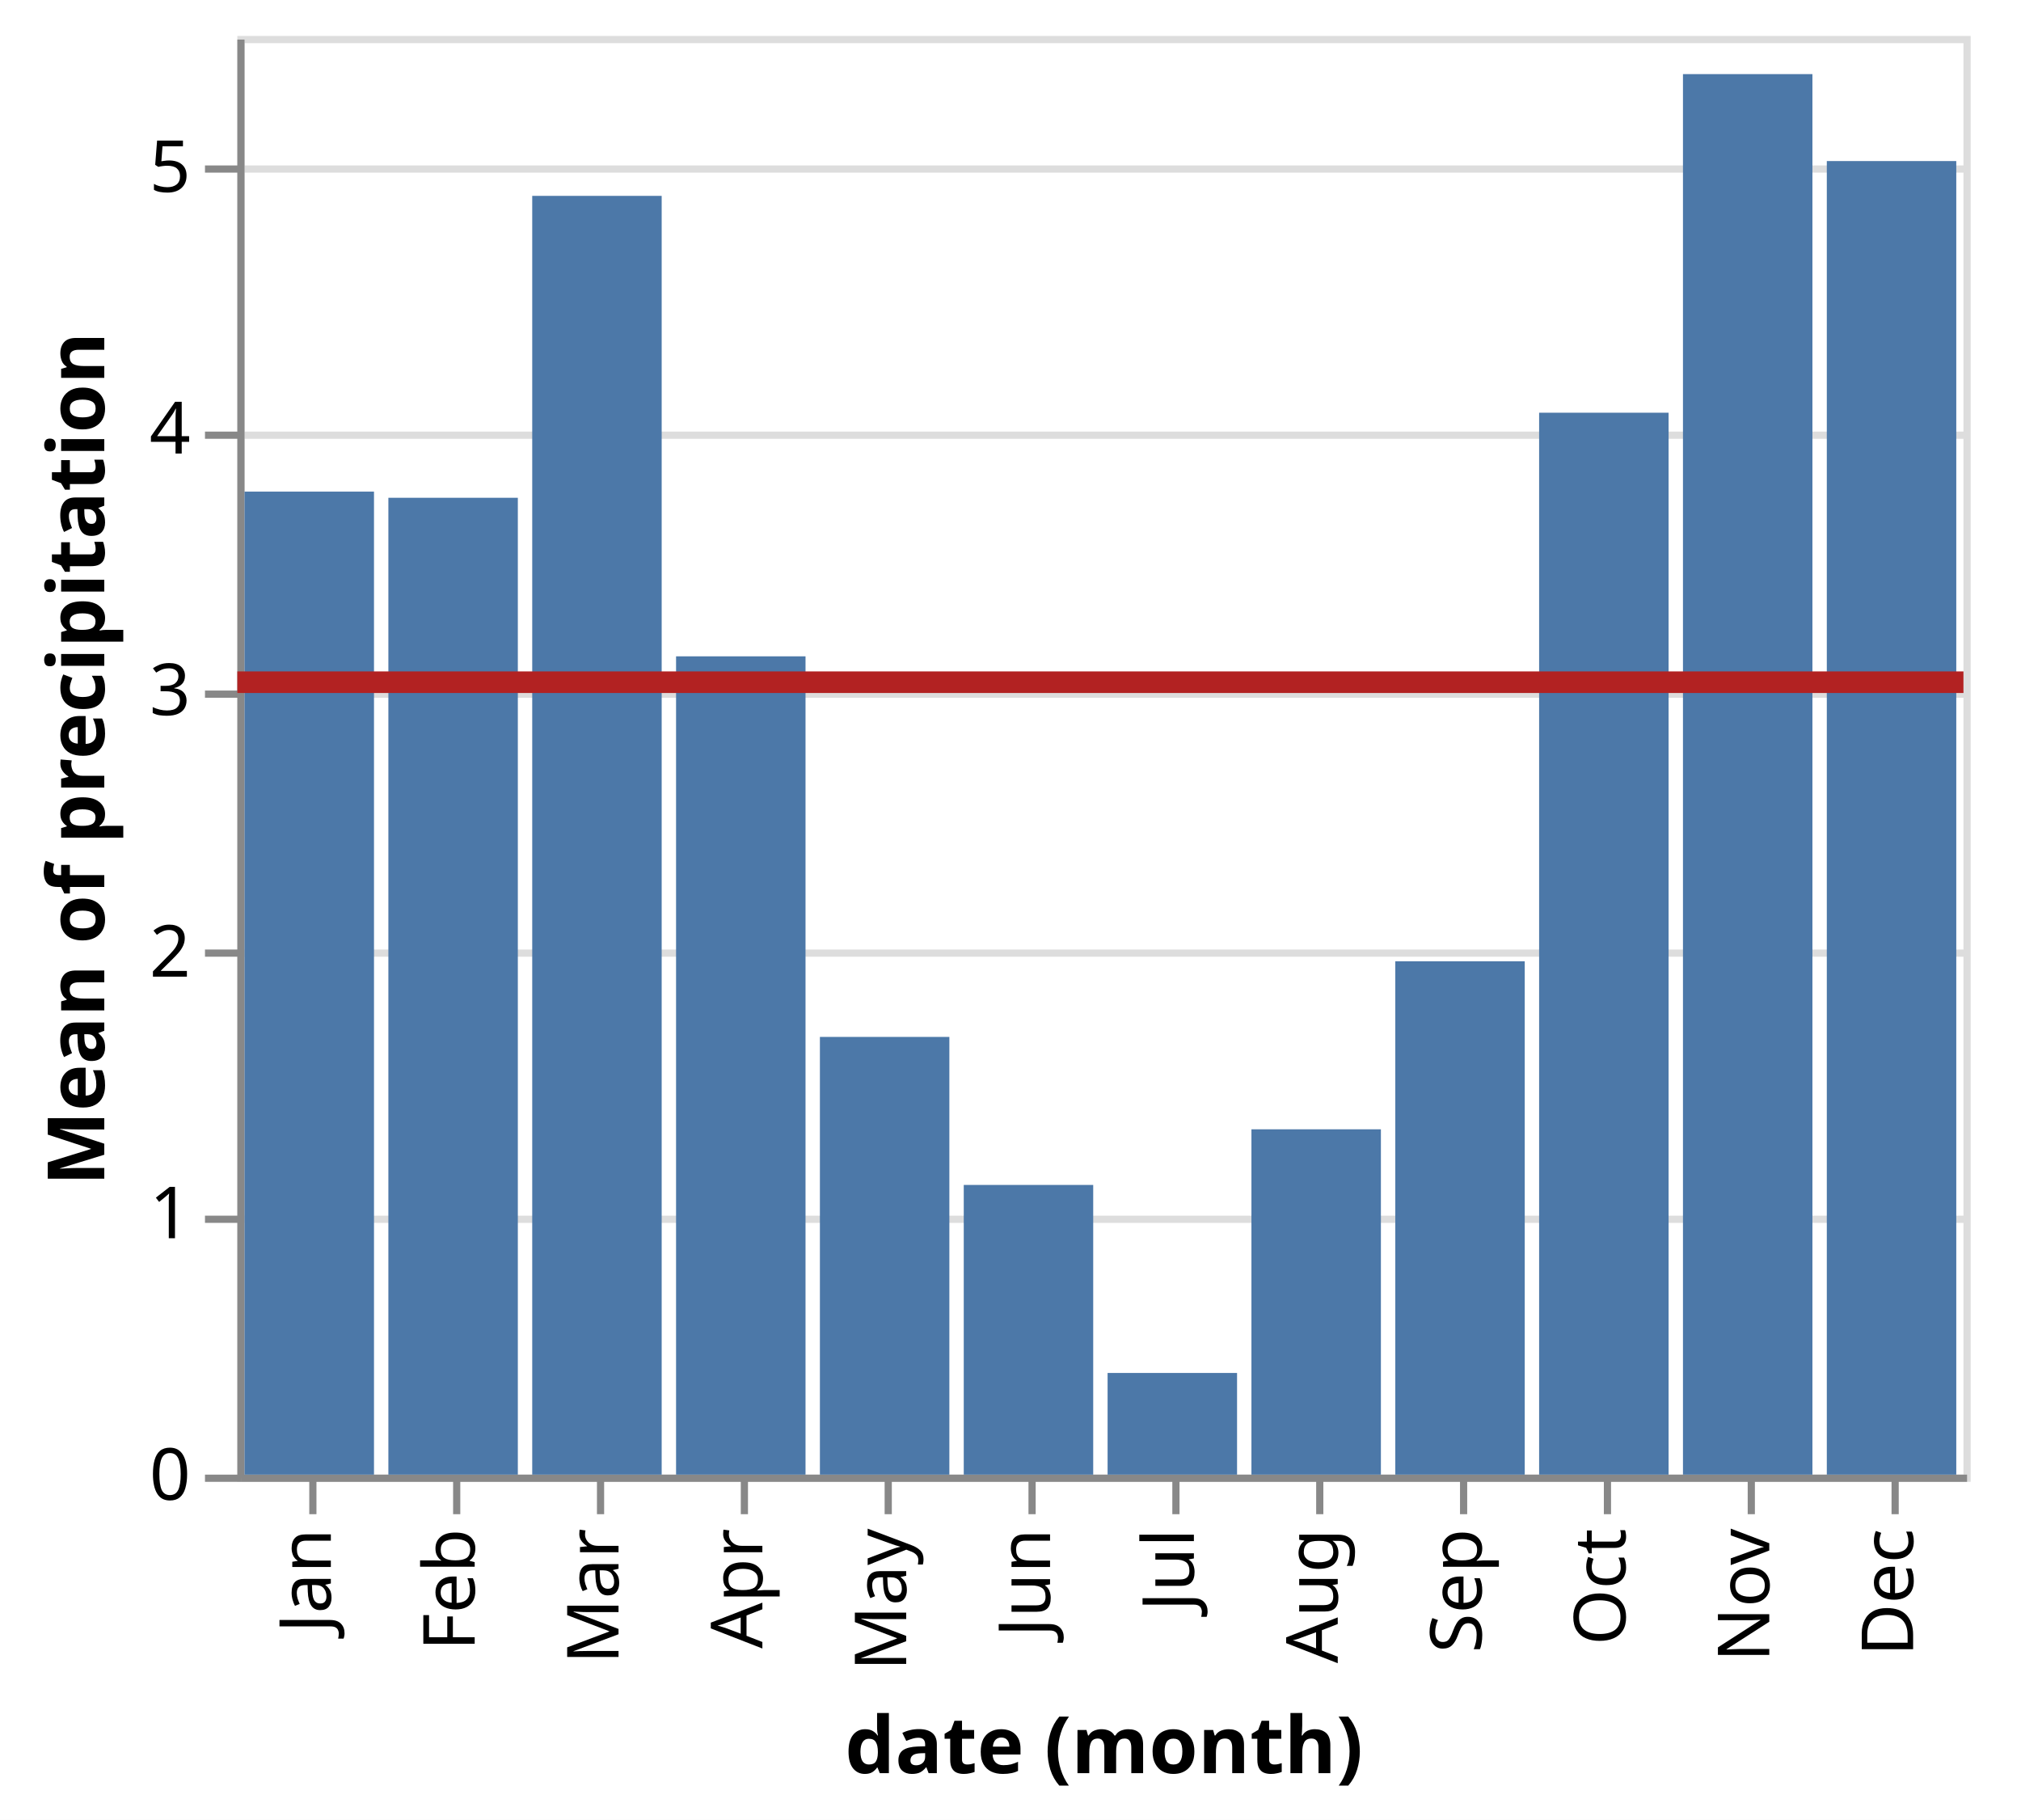
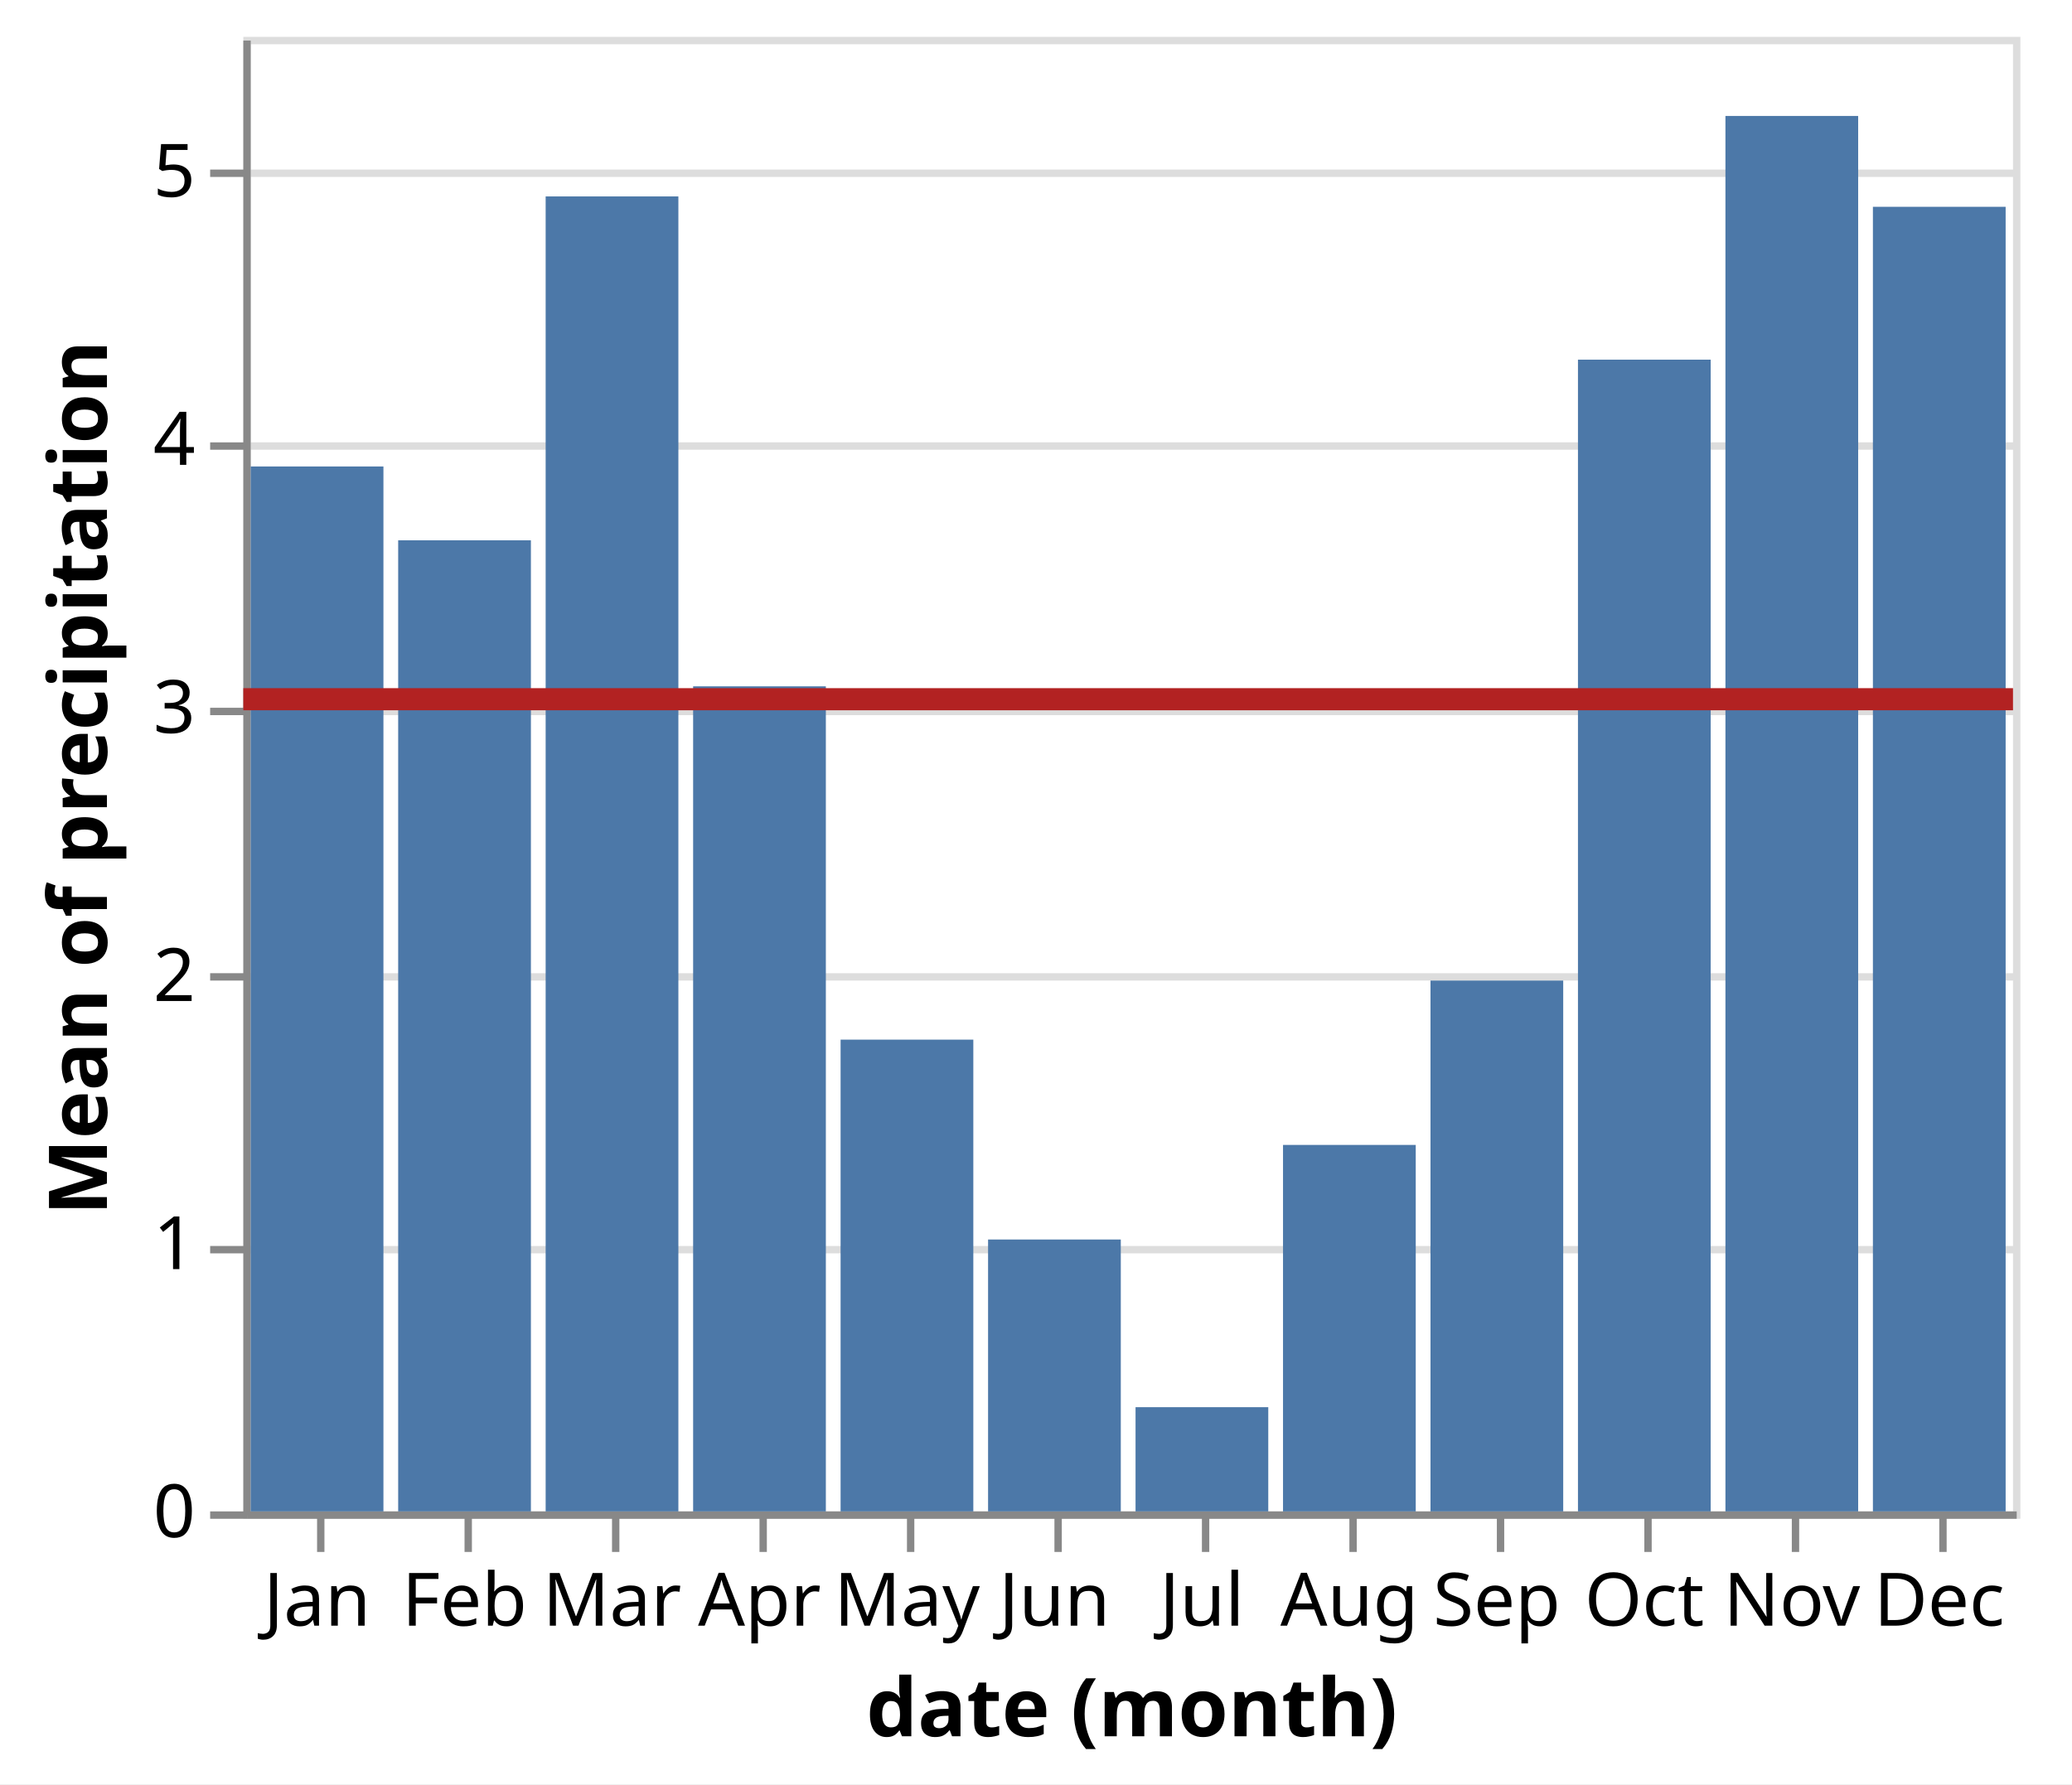
- <svg xmlns="http://www.w3.org/2000/svg" class="marks" width="281" height="253" viewBox="0 0 281 253" version="1.1">
+ <svg xmlns="http://www.w3.org/2000/svg" class="marks" width="281" height="242" viewBox="0 0 281 242" version="1.1">
  <defs>
    <clipPath id="clip1">
      <rect x="0" y="0" width="240" height="200" />
    </clipPath>
    <clipPath id="clip2">
      <rect x="0" y="0" width="240" height="200" />
    </clipPath>
  </defs>
-   <rect width="281" height="253" fill="white" />
+   <rect width="281" height="242" fill="white" />
  <g fill="none" stroke-miterlimit="10" transform="translate(33,5)">
    <g class="mark-group role-frame root" role="graphics-object" aria-roledescription="group mark container">
      <g transform="translate(0,0)">
        <path class="background" aria-hidden="true" d="M0.5,0.5h240v200h-240Z" stroke="#ddd" />
        <g>
          <g class="mark-group role-axis" aria-hidden="true">
            <g transform="translate(0.5,0.5)">
              <path class="background" aria-hidden="true" d="M0,0h0v0h0Z" pointer-events="none" />
              <g>
                <g class="mark-rule role-axis-grid" pointer-events="none">
                  <line transform="translate(0,200)" x2="240" y2="0" stroke="#ddd" stroke-width="1" opacity="1" />
                  <line transform="translate(0,164)" x2="240" y2="0" stroke="#ddd" stroke-width="1" opacity="1" />
                  <line transform="translate(0,127)" x2="240" y2="0" stroke="#ddd" stroke-width="1" opacity="1" />
                  <line transform="translate(0,91)" x2="240" y2="0" stroke="#ddd" stroke-width="1" opacity="1" />
                  <line transform="translate(0,55)" x2="240" y2="0" stroke="#ddd" stroke-width="1" opacity="1" />
                  <line transform="translate(0,18)" x2="240" y2="0" stroke="#ddd" stroke-width="1" opacity="1" />
                </g>
              </g>
              <path class="foreground" aria-hidden="true" d="" pointer-events="none" display="none" />
            </g>
          </g>
          <g class="mark-group role-axis" role="graphics-symbol" aria-roledescription="axis" aria-label="X-axis titled 'date (month)' for a discrete scale with 12 values: January, February, March, April, May, ending with December">
            <g transform="translate(0.5,200.5)">
              <path class="background" aria-hidden="true" d="M0,0h0v0h0Z" pointer-events="none" />
              <g>
                <g class="mark-rule role-axis-tick" pointer-events="none">
                  <line transform="translate(10,0)" x2="0" y2="5" stroke="#888" stroke-width="1" opacity="1" />
                  <line transform="translate(30,0)" x2="0" y2="5" stroke="#888" stroke-width="1" opacity="1" />
                  <line transform="translate(50,0)" x2="0" y2="5" stroke="#888" stroke-width="1" opacity="1" />
                  <line transform="translate(70,0)" x2="0" y2="5" stroke="#888" stroke-width="1" opacity="1" />
                  <line transform="translate(90,0)" x2="0" y2="5" stroke="#888" stroke-width="1" opacity="1" />
                  <line transform="translate(110,0)" x2="0" y2="5" stroke="#888" stroke-width="1" opacity="1" />
                  <line transform="translate(130,0)" x2="0" y2="5" stroke="#888" stroke-width="1" opacity="1" />
                  <line transform="translate(150,0)" x2="0" y2="5" stroke="#888" stroke-width="1" opacity="1" />
                  <line transform="translate(170,0)" x2="0" y2="5" stroke="#888" stroke-width="1" opacity="1" />
                  <line transform="translate(190,0)" x2="0" y2="5" stroke="#888" stroke-width="1" opacity="1" />
                  <line transform="translate(210,0)" x2="0" y2="5" stroke="#888" stroke-width="1" opacity="1" />
                  <line transform="translate(230,0)" x2="0" y2="5" stroke="#888" stroke-width="1" opacity="1" />
                </g>
                <g class="mark-text role-axis-label" pointer-events="none">
-                   <text text-anchor="end" transform="translate(9.5,7) rotate(270) translate(0,3)" font-family="sans-serif" font-size="10px" fill="#000" opacity="1">Jan</text>
-                   <text text-anchor="end" transform="translate(29.5,7) rotate(270) translate(0,3)" font-family="sans-serif" font-size="10px" fill="#000" opacity="1">Feb</text>
-                   <text text-anchor="end" transform="translate(49.5,7) rotate(270) translate(0,3)" font-family="sans-serif" font-size="10px" fill="#000" opacity="1">Mar</text>
-                   <text text-anchor="end" transform="translate(69.5,7) rotate(270) translate(0,3)" font-family="sans-serif" font-size="10px" fill="#000" opacity="1">Apr</text>
-                   <text text-anchor="end" transform="translate(89.5,7) rotate(270) translate(0,3)" font-family="sans-serif" font-size="10px" fill="#000" opacity="1">May</text>
-                   <text text-anchor="end" transform="translate(109.5,7) rotate(270) translate(0,3)" font-family="sans-serif" font-size="10px" fill="#000" opacity="1">Jun</text>
-                   <text text-anchor="end" transform="translate(129.5,7) rotate(270) translate(0,3)" font-family="sans-serif" font-size="10px" fill="#000" opacity="1">Jul</text>
-                   <text text-anchor="end" transform="translate(149.5,7) rotate(270) translate(0,3)" font-family="sans-serif" font-size="10px" fill="#000" opacity="1">Aug</text>
-                   <text text-anchor="end" transform="translate(169.5,7) rotate(270) translate(0,3)" font-family="sans-serif" font-size="10px" fill="#000" opacity="1">Sep</text>
-                   <text text-anchor="end" transform="translate(189.5,7) rotate(270) translate(0,3)" font-family="sans-serif" font-size="10px" fill="#000" opacity="1">Oct</text>
-                   <text text-anchor="end" transform="translate(209.5,7) rotate(270) translate(0,3)" font-family="sans-serif" font-size="10px" fill="#000" opacity="1">Nov</text>
-                   <text text-anchor="end" transform="translate(229.5,7) rotate(270) translate(0,3)" font-family="sans-serif" font-size="10px" fill="#000" opacity="1">Dec</text>
+                   <text text-anchor="middle" transform="translate(9.5,15)" font-family="sans-serif" font-size="10px" fill="#000" opacity="1">Jan</text>
+                   <text text-anchor="middle" transform="translate(29.5,15)" font-family="sans-serif" font-size="10px" fill="#000" opacity="1">Feb</text>
+                   <text text-anchor="middle" transform="translate(49.5,15)" font-family="sans-serif" font-size="10px" fill="#000" opacity="1">Mar</text>
+                   <text text-anchor="middle" transform="translate(69.5,15)" font-family="sans-serif" font-size="10px" fill="#000" opacity="1">Apr</text>
+                   <text text-anchor="middle" transform="translate(89.5,15)" font-family="sans-serif" font-size="10px" fill="#000" opacity="1">May</text>
+                   <text text-anchor="middle" transform="translate(109.5,15)" font-family="sans-serif" font-size="10px" fill="#000" opacity="1">Jun</text>
+                   <text text-anchor="middle" transform="translate(129.5,15)" font-family="sans-serif" font-size="10px" fill="#000" opacity="1">Jul</text>
+                   <text text-anchor="middle" transform="translate(149.5,15)" font-family="sans-serif" font-size="10px" fill="#000" opacity="1">Aug</text>
+                   <text text-anchor="middle" transform="translate(169.5,15)" font-family="sans-serif" font-size="10px" fill="#000" opacity="1">Sep</text>
+                   <text text-anchor="middle" transform="translate(189.5,15)" font-family="sans-serif" font-size="10px" fill="#000" opacity="1">Oct</text>
+                   <text text-anchor="middle" transform="translate(209.5,15)" font-family="sans-serif" font-size="10px" fill="#000" opacity="1">Nov</text>
+                   <text text-anchor="middle" transform="translate(229.5,15)" font-family="sans-serif" font-size="10px" fill="#000" opacity="1">Dec</text>
                </g>
                <g class="mark-rule role-axis-domain" pointer-events="none">
                  <line transform="translate(0,0)" x2="240" y2="0" stroke="#888" stroke-width="1" opacity="1" />
                </g>
                <g class="mark-text role-axis-title" pointer-events="none">
-                   <text text-anchor="middle" transform="translate(120,41)" font-family="sans-serif" font-size="11px" font-weight="bold" fill="#000" opacity="1">date (month)</text>
+                   <text text-anchor="middle" transform="translate(120,30)" font-family="sans-serif" font-size="11px" font-weight="bold" fill="#000" opacity="1">date (month)</text>
                </g>
              </g>
              <path class="foreground" aria-hidden="true" d="" pointer-events="none" display="none" />
            </g>
          </g>
          <g class="mark-group role-axis" role="graphics-symbol" aria-roledescription="axis" aria-label="Y-axis titled 'Mean of precipitation' for a linear scale with values from 0 to 6">
            <g transform="translate(0.5,0.5)">
              <path class="background" aria-hidden="true" d="M0,0h0v0h0Z" pointer-events="none" />
              <g>
                <g class="mark-rule role-axis-tick" pointer-events="none">
                  <line transform="translate(0,200)" x2="-5" y2="0" stroke="#888" stroke-width="1" opacity="1" />
                  <line transform="translate(0,164)" x2="-5" y2="0" stroke="#888" stroke-width="1" opacity="1" />
                  <line transform="translate(0,127)" x2="-5" y2="0" stroke="#888" stroke-width="1" opacity="1" />
                  <line transform="translate(0,91)" x2="-5" y2="0" stroke="#888" stroke-width="1" opacity="1" />
                  <line transform="translate(0,55)" x2="-5" y2="0" stroke="#888" stroke-width="1" opacity="1" />
                  <line transform="translate(0,18)" x2="-5" y2="0" stroke="#888" stroke-width="1" opacity="1" />
                </g>
                <g class="mark-text role-axis-label" pointer-events="none">
                  <text text-anchor="end" transform="translate(-7,203)" font-family="sans-serif" font-size="10px" fill="#000" opacity="1">0</text>
                  <text text-anchor="end" transform="translate(-7,166.6364)" font-family="sans-serif" font-size="10px" fill="#000" opacity="1">1</text>
                  <text text-anchor="end" transform="translate(-7,130.2727)" font-family="sans-serif" font-size="10px" fill="#000" opacity="1">2</text>
                  <text text-anchor="end" transform="translate(-7,93.90909)" font-family="sans-serif" font-size="10px" fill="#000" opacity="1">3</text>
                  <text text-anchor="end" transform="translate(-7,57.54545)" font-family="sans-serif" font-size="10px" fill="#000" opacity="1">4</text>
                  <text text-anchor="end" transform="translate(-7,21.18182)" font-family="sans-serif" font-size="10px" fill="#000" opacity="1">5</text>
                </g>
                <g class="mark-rule role-axis-domain" pointer-events="none">
                  <line transform="translate(0,200)" x2="0" y2="-200" stroke="#888" stroke-width="1" opacity="1" />
                </g>
                <g class="mark-text role-axis-title" pointer-events="none">
                  <text text-anchor="middle" transform="translate(-17,100) rotate(-90) translate(0,-2)" font-family="sans-serif" font-size="11px" font-weight="bold" fill="#000" opacity="1">Mean of precipitation</text>
                </g>
              </g>
              <path class="foreground" aria-hidden="true" d="" pointer-events="none" display="none" />
            </g>
          </g>
          <g class="mark-rect role-mark brush_brush_bg" clip-path="url(#clip1)" role="graphics-symbol" aria-roledescription="rect mark container">
            <path d="M0,0h0v0h0Z" fill="#333" fill-opacity="0.125" />
          </g>
          <g class="mark-rect role-mark layer_0_marks" role="graphics-object" aria-roledescription="rect mark container">
-             <path aria-label="date (month): Jan; Mean of precipitation: 3.75806451613" role="graphics-symbol" aria-roledescription="bar" d="M1,63.343h18v136.657h-18Z" fill="#4c78a8" opacity="1" />
-             <path aria-label="date (month): Feb; Mean of precipitation: 3.73451327434" role="graphics-symbol" aria-roledescription="bar" d="M21,64.2h18v135.8h-18Z" fill="#4c78a8" opacity="1" />
-             <path aria-label="date (month): Mar; Mean of precipitation: 4.88870967742" role="graphics-symbol" aria-roledescription="bar" d="M41,22.229h18v177.771h-18Z" fill="#4c78a8" opacity="1" />
-             <path aria-label="date (month): Apr; Mean of precipitation: 3.12833333333" role="graphics-symbol" aria-roledescription="bar" d="M61,86.242h18v113.758h-18Z" fill="#4c78a8" opacity="1" />
-             <path aria-label="date (month): May; Mean of precipitation: 1.67338709677" role="graphics-symbol" aria-roledescription="bar" d="M81,139.15h18v60.85h-18Z" fill="#4c78a8" opacity="1" />
-             <path aria-label="date (month): Jun; Mean of precipitation: 1.1075" role="graphics-symbol" aria-roledescription="bar" d="M101,159.727h18v40.273h-18Z" fill="#4c78a8" opacity="1" />
+             <path aria-label="date (month): Dec; Mean of precipitation: 4.86612903226" role="graphics-symbol" aria-roledescription="bar" d="M221,23.05h18v176.95h-18Z" fill="#4c78a8" opacity="1" />
+             <path aria-label="date (month): Jan; Mean of precipitation: 3.89758064516" role="graphics-symbol" aria-roledescription="bar" d="M1,58.27h18v141.73h-18Z" fill="#4c78a8" opacity="1" />
+             <path aria-label="date (month): Feb; Mean of precipitation: 3.62212389381" role="graphics-symbol" aria-roledescription="bar" d="M21,68.286h18v131.714h-18Z" fill="#4c78a8" opacity="1" />
+             <path aria-label="date (month): Mar; Mean of precipitation: 4.90483870968" role="graphics-symbol" aria-roledescription="bar" d="M41,21.642h18v178.358h-18Z" fill="#4c78a8" opacity="1" />
+             <path aria-label="date (month): Apr; Mean of precipitation: 3.0775" role="graphics-symbol" aria-roledescription="bar" d="M61,88.091h18v111.909h-18Z" fill="#4c78a8" opacity="1" />
+             <path aria-label="date (month): May; Mean of precipitation: 1.75967741935" role="graphics-symbol" aria-roledescription="bar" d="M81,136.012h18v63.988h-18Z" fill="#4c78a8" opacity="1" />
+             <path aria-label="date (month): Jun; Mean of precipitation: 1.01416666667" role="graphics-symbol" aria-roledescription="bar" d="M101,163.121h18v36.879h-18Z" fill="#4c78a8" opacity="1" />
            <path aria-label="date (month): Jul; Mean of precipitation: 0.388709677419" role="graphics-symbol" aria-roledescription="bar" d="M121,185.865h18v14.135h-18Z" fill="#4c78a8" opacity="1" />
-             <path aria-label="date (month): Aug; Mean of precipitation: 1.32016129032" role="graphics-symbol" aria-roledescription="bar" d="M141,151.994h18v48.006h-18Z" fill="#4c78a8" opacity="1" />
-             <path aria-label="date (month): Sep; Mean of precipitation: 1.9625" role="graphics-symbol" aria-roledescription="bar" d="M161,128.636h18v71.364h-18Z" fill="#4c78a8" opacity="1" />
-             <path aria-label="date (month): Oct; Mean of precipitation: 4.05967741935" role="graphics-symbol" aria-roledescription="bar" d="M181,52.375h18v147.625h-18Z" fill="#4c78a8" opacity="1" />
-             <path aria-label="date (month): Nov; Mean of precipitation: 5.35416666667" role="graphics-symbol" aria-roledescription="bar" d="M201,5.303h18v194.697h-18Z" fill="#4c78a8" opacity="1" />
-             <path aria-label="date (month): Dec; Mean of precipitation: 5.02177419355" role="graphics-symbol" aria-roledescription="bar" d="M221,17.39h18v182.61h-18Z" fill="#4c78a8" opacity="1" />
+             <path aria-label="date (month): Aug; Mean of precipitation: 1.36693548387" role="graphics-symbol" aria-roledescription="bar" d="M141,150.293h18v49.707h-18Z" fill="#4c78a8" opacity="1" />
+             <path aria-label="date (month): Sep; Mean of precipitation: 1.98" role="graphics-symbol" aria-roledescription="bar" d="M161,128h18v72h-18Z" fill="#4c78a8" opacity="1" />
+             <path aria-label="date (month): Oct; Mean of precipitation: 4.29596774194" role="graphics-symbol" aria-roledescription="bar" d="M181,43.783h18v156.217h-18Z" fill="#4c78a8" opacity="1" />
+             <path aria-label="date (month): Nov; Mean of precipitation: 5.205" role="graphics-symbol" aria-roledescription="bar" d="M201,10.727h18v189.273h-18Z" fill="#4c78a8" opacity="1" />
          </g>
          <g class="mark-rule role-mark layer_1_marks" role="graphics-object" aria-roledescription="rule mark container" pointer-events="none">
            <line aria-label="Mean of precipitation: 3.02943189596" role="graphics-symbol" aria-roledescription="rule mark" transform="translate(240,89.83884)" x2="-240" y2="0" stroke="firebrick" stroke-width="3" />
          </g>
          <g class="mark-rect role-mark brush_brush" clip-path="url(#clip2)" role="graphics-symbol" aria-roledescription="rect mark container">
            <path d="M0,0h0v0h0Z" />
          </g>
        </g>
        <path class="foreground" aria-hidden="true" d="" display="none" />
      </g>
    </g>
  </g>
</svg>
